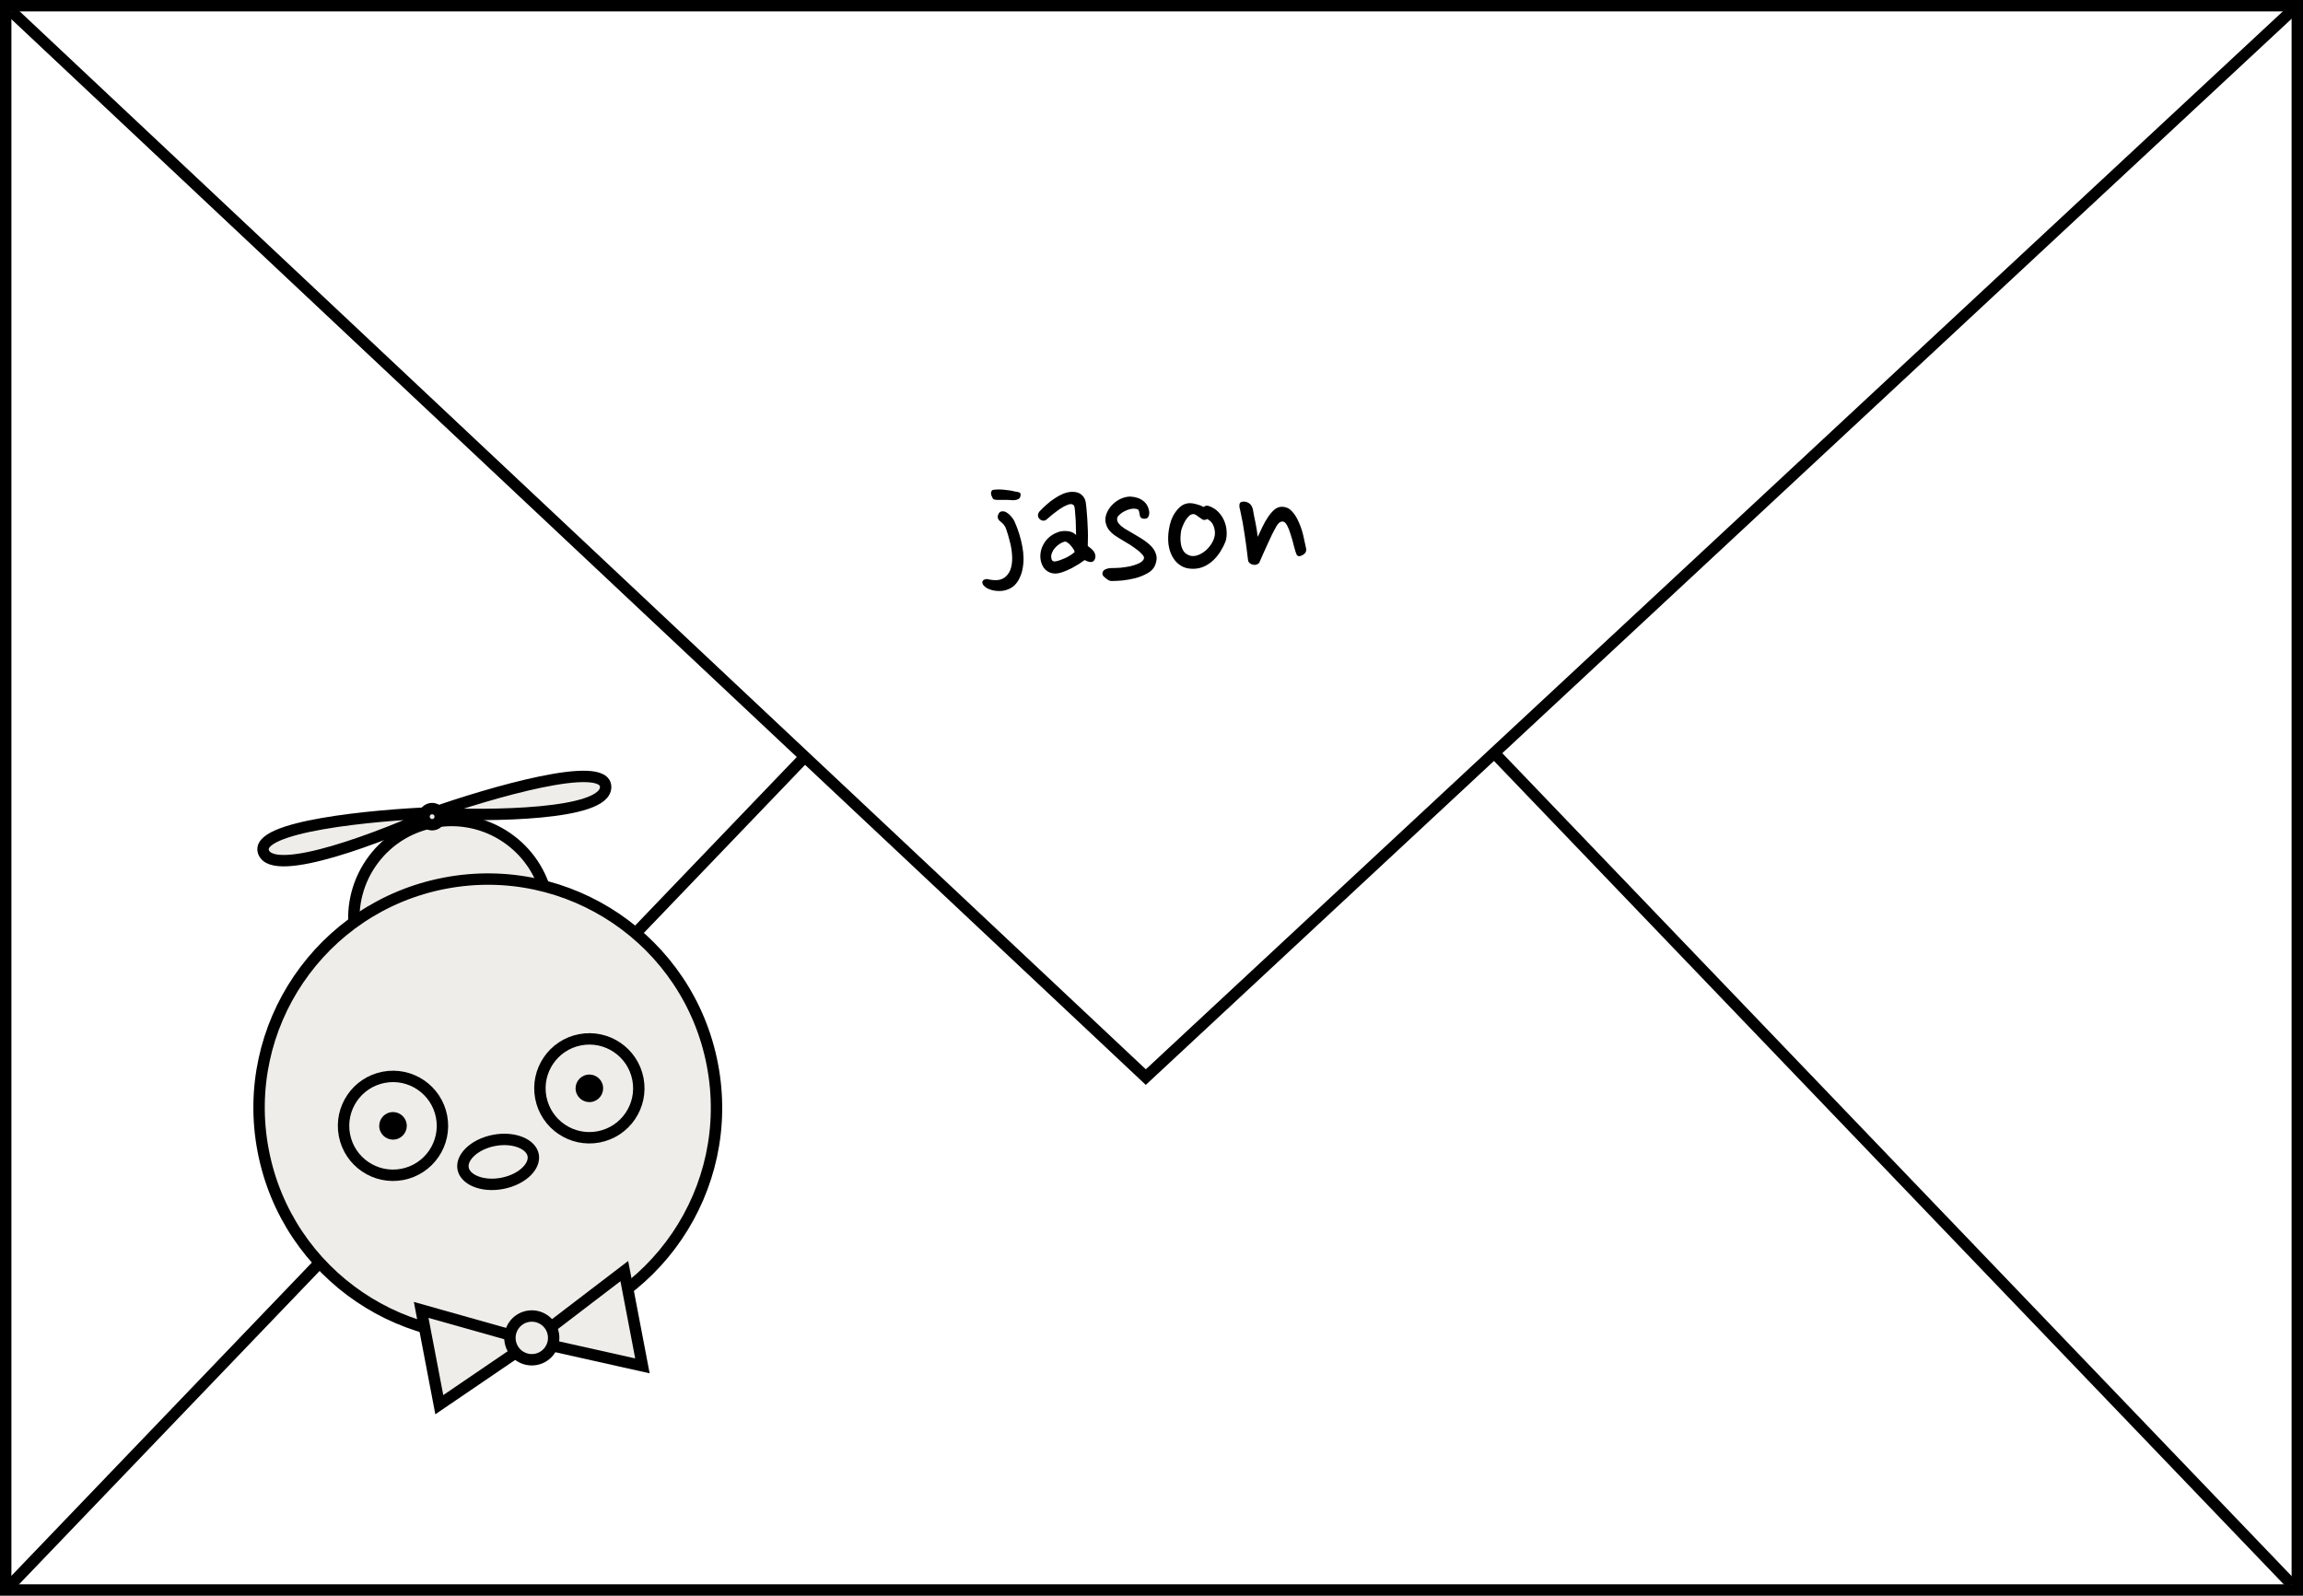
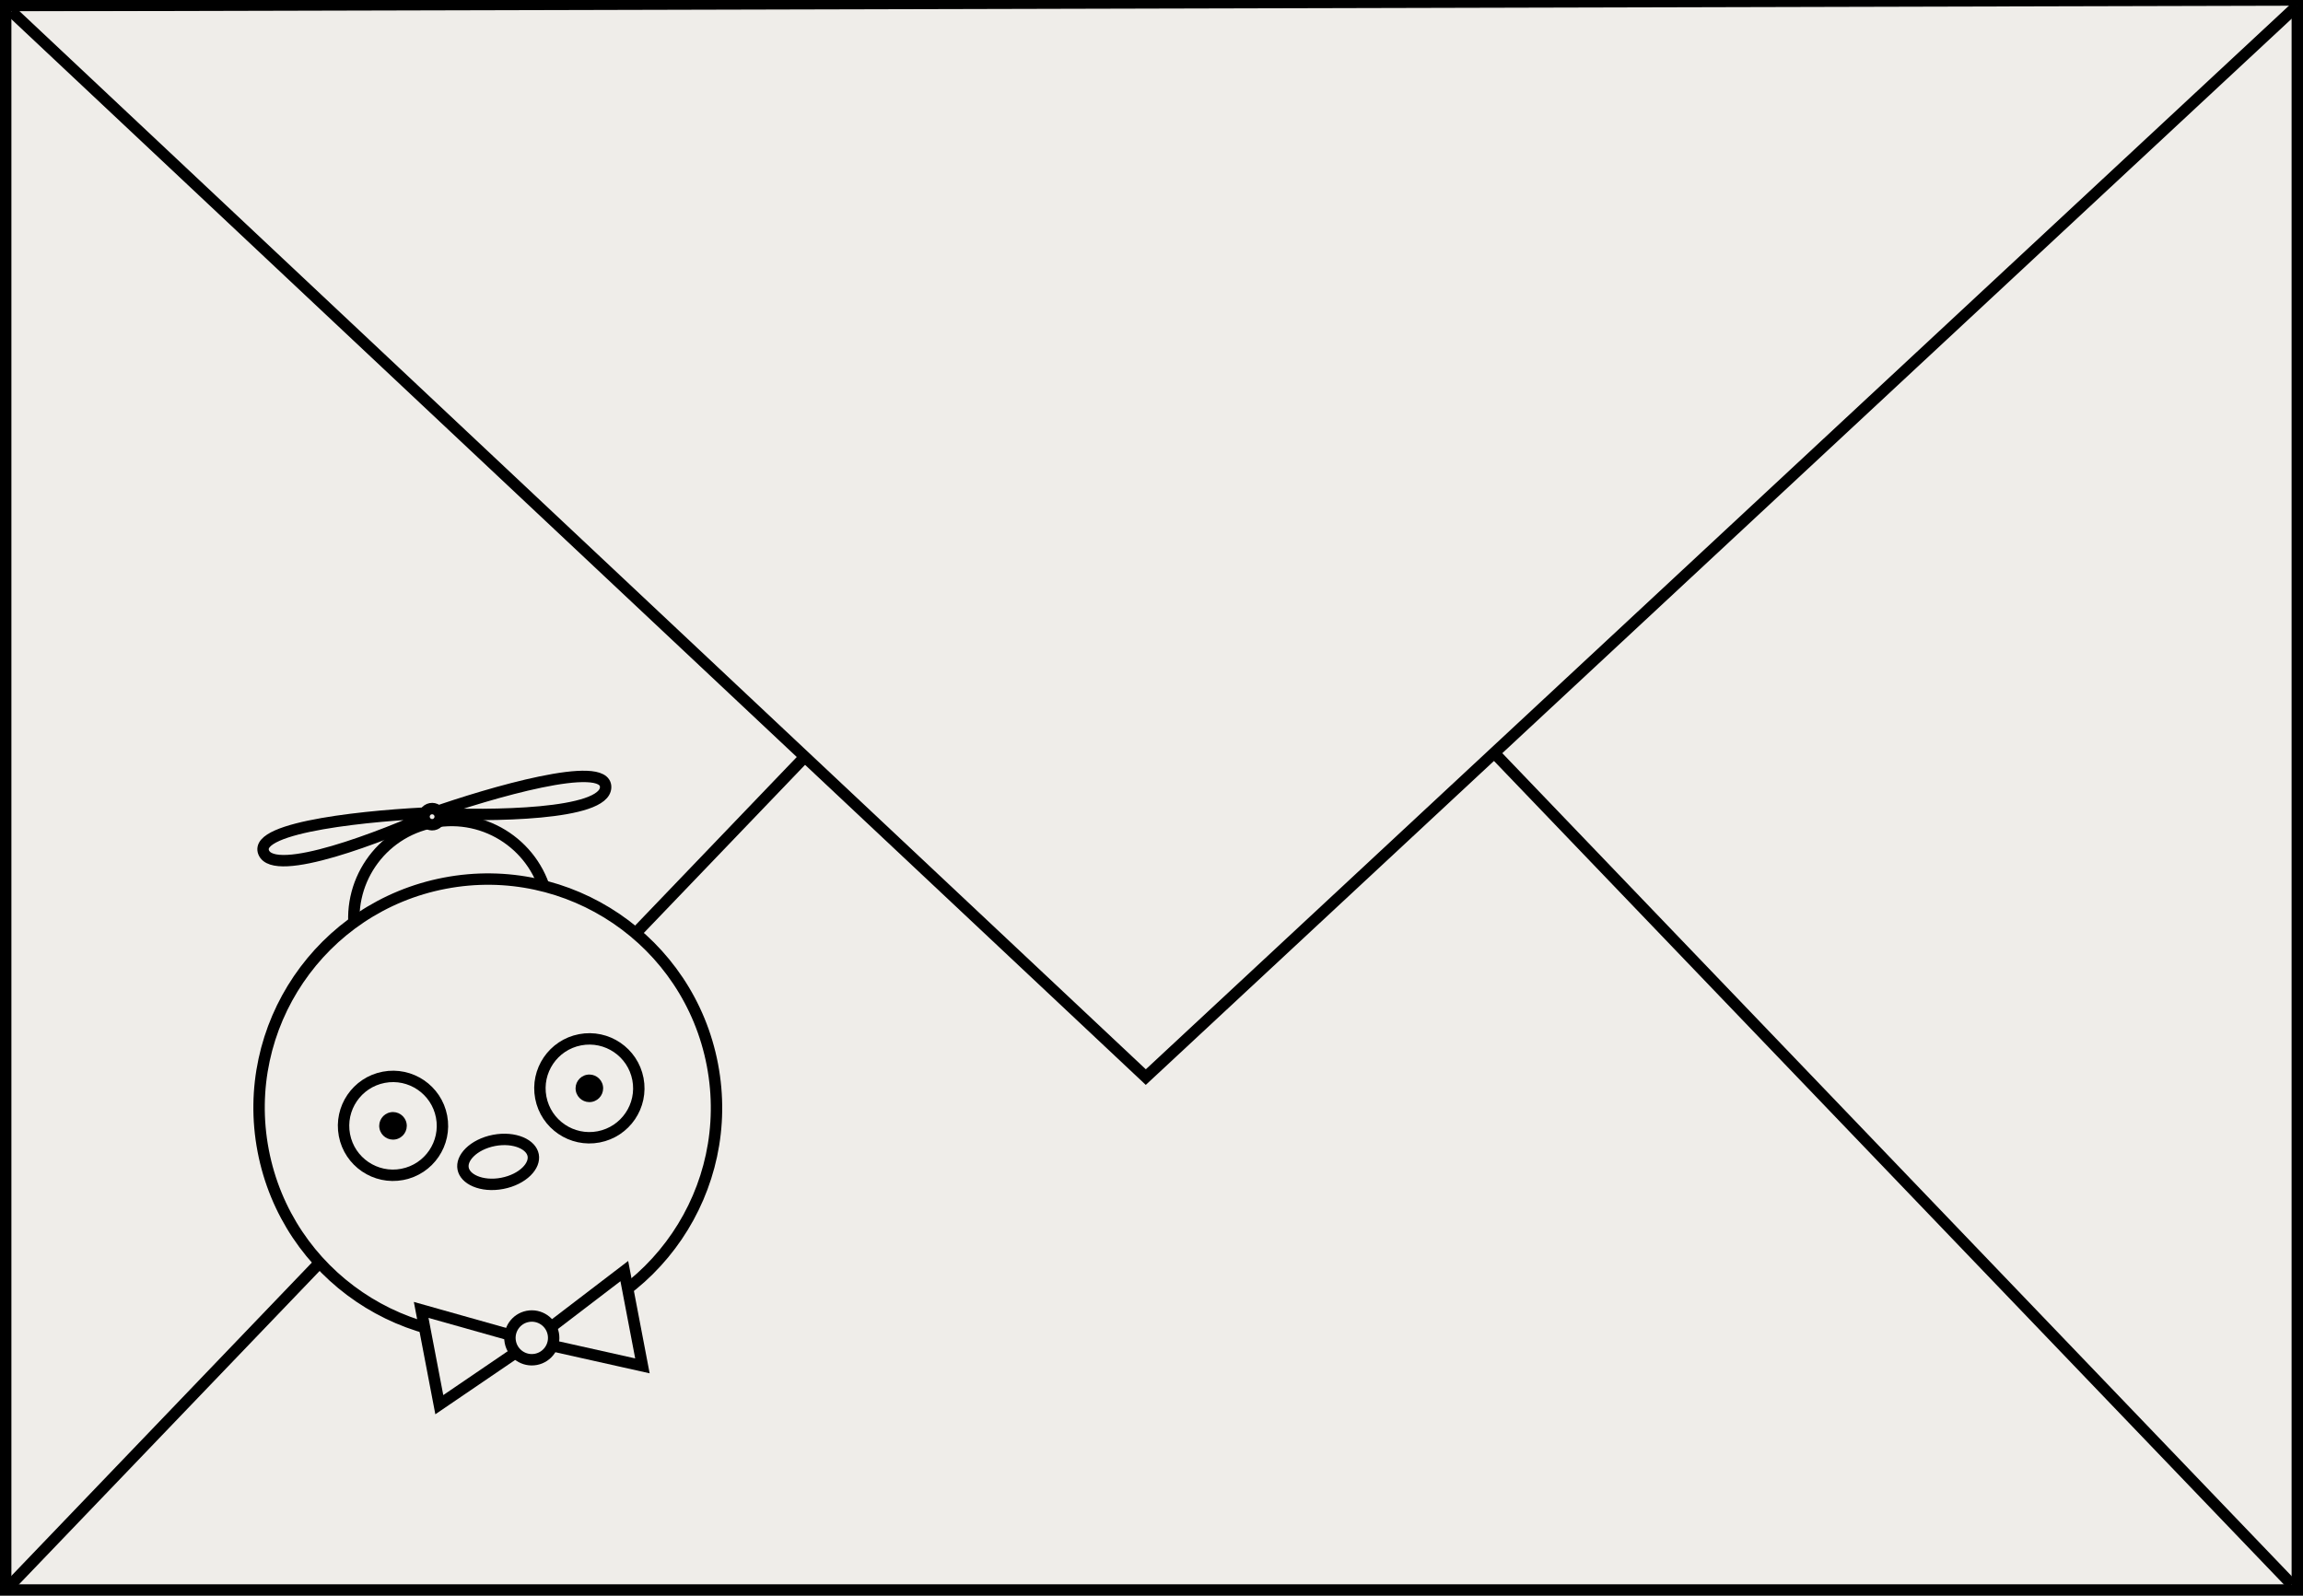
- <svg xmlns="http://www.w3.org/2000/svg" width="202" height="140" viewBox="0 0 202 140" fill="none">
+ <svg xmlns="http://www.w3.org/2000/svg" width="202" height="140" viewBox="0 0 202 140" fill="#EFEDE9">
  <path d="M89.088 43.136C89.205 43.147 89.307 43.168 89.392 43.2C89.477 43.232 89.52 43.291 89.52 43.376C89.52 43.589 89.451 43.728 89.312 43.792C89.173 43.856 89.013 43.888 88.832 43.888C88.64 43.867 88.421 43.856 88.176 43.856C87.931 43.856 87.691 43.856 87.456 43.856C87.36 43.856 87.275 43.845 87.2 43.824C87.125 43.803 87.067 43.733 87.024 43.616C86.939 43.456 86.907 43.317 86.928 43.2C86.96 43.072 87.019 42.997 87.104 42.976C87.445 42.933 87.792 42.933 88.144 42.976C88.507 43.008 88.821 43.061 89.088 43.136ZM87.392 51.84C87.253 51.829 87.109 51.803 86.96 51.76C86.821 51.717 86.688 51.664 86.56 51.6C86.443 51.525 86.347 51.445 86.272 51.36C86.197 51.275 86.16 51.173 86.16 51.056C86.181 50.971 86.235 50.907 86.32 50.864C86.416 50.811 86.523 50.795 86.64 50.816C86.896 50.88 87.163 50.907 87.44 50.896C87.728 50.885 87.979 50.789 88.192 50.608C88.437 50.395 88.603 50.117 88.688 49.776C88.773 49.435 88.8 49.072 88.768 48.688C88.747 48.304 88.683 47.915 88.576 47.52C88.48 47.125 88.373 46.763 88.256 46.432C88.203 46.272 88.139 46.149 88.064 46.064C88 45.979 87.904 45.883 87.776 45.776C87.499 45.573 87.44 45.333 87.6 45.056C87.664 44.939 87.76 44.875 87.888 44.864C88.027 44.853 88.149 44.88 88.256 44.944C88.437 45.051 88.581 45.173 88.688 45.312C88.805 45.44 88.901 45.579 88.976 45.728C89.307 46.475 89.536 47.205 89.664 47.92C89.803 48.624 89.813 49.28 89.696 49.888C89.643 50.187 89.552 50.464 89.424 50.72C89.307 50.976 89.152 51.195 88.96 51.376C88.768 51.547 88.539 51.675 88.272 51.76C88.016 51.845 87.723 51.872 87.392 51.84ZM95.234 44.08C95.277 44.379 95.309 44.699 95.33 45.04C95.362 45.371 95.383 45.707 95.394 46.048C95.415 46.389 95.426 46.72 95.426 47.04C95.426 47.36 95.421 47.648 95.41 47.904C95.751 48.139 95.954 48.347 96.018 48.528C96.093 48.709 96.103 48.869 96.05 49.008C95.986 49.2 95.869 49.301 95.698 49.312C95.538 49.312 95.352 49.253 95.138 49.136C94.989 49.243 94.818 49.36 94.626 49.488C94.434 49.605 94.231 49.723 94.018 49.84C93.805 49.947 93.591 50.043 93.378 50.128C93.165 50.213 92.968 50.272 92.786 50.304C92.445 50.357 92.135 50.293 91.858 50.112C91.591 49.931 91.41 49.659 91.314 49.296C91.25 49.051 91.234 48.8 91.266 48.544C91.298 48.277 91.378 48.027 91.506 47.792C91.634 47.547 91.805 47.328 92.018 47.136C92.242 46.944 92.504 46.795 92.802 46.688C92.877 46.656 92.978 46.629 93.106 46.608C93.245 46.587 93.383 46.581 93.522 46.592C93.671 46.592 93.821 46.619 93.97 46.672C94.12 46.725 94.258 46.816 94.386 46.944C94.386 46.763 94.381 46.565 94.37 46.352C94.37 46.128 94.365 45.904 94.354 45.68C94.344 45.456 94.328 45.248 94.306 45.056C94.296 44.853 94.279 44.683 94.258 44.544C94.237 44.384 94.173 44.288 94.066 44.256C93.97 44.213 93.847 44.219 93.698 44.272C93.442 44.357 93.144 44.523 92.802 44.768C92.461 45.013 92.135 45.275 91.826 45.552C91.73 45.648 91.618 45.691 91.49 45.68C91.373 45.669 91.272 45.621 91.186 45.536C91.101 45.451 91.053 45.355 91.042 45.248C91.031 45.131 91.074 45.008 91.17 44.88C91.352 44.688 91.554 44.491 91.778 44.288C92.002 44.085 92.237 43.904 92.482 43.744C92.728 43.573 92.978 43.435 93.234 43.328C93.49 43.221 93.746 43.163 94.002 43.152C94.376 43.141 94.663 43.227 94.866 43.408C95.069 43.579 95.192 43.803 95.234 44.08ZM93.378 47.52C93.24 47.552 93.09 47.621 92.93 47.728C92.781 47.824 92.642 47.947 92.514 48.096C92.397 48.235 92.306 48.395 92.242 48.576C92.189 48.747 92.189 48.917 92.242 49.088C92.263 49.152 92.306 49.2 92.37 49.232C92.445 49.264 92.525 49.269 92.61 49.248C92.866 49.195 93.154 49.093 93.474 48.944C93.805 48.784 94.066 48.613 94.258 48.432C94.258 48.368 94.226 48.288 94.162 48.192C94.098 48.085 94.023 47.984 93.938 47.888C93.853 47.781 93.757 47.691 93.65 47.616C93.554 47.541 93.463 47.509 93.378 47.52ZM99.976 45.216C99.955 45.099 99.933 44.987 99.912 44.88C99.891 44.773 99.838 44.704 99.752 44.672C99.571 44.619 99.379 44.613 99.176 44.656C98.974 44.699 98.787 44.768 98.616 44.864C98.445 44.949 98.302 45.051 98.184 45.168C98.067 45.275 98.003 45.371 97.992 45.456C97.96 45.616 98.003 45.771 98.12 45.92C98.237 46.069 98.408 46.219 98.632 46.368C99.005 46.592 99.395 46.821 99.8 47.056C100.205 47.291 100.547 47.531 100.824 47.776C101.101 48.021 101.288 48.293 101.384 48.592C101.491 48.88 101.469 49.211 101.32 49.584C101.203 49.872 100.984 50.107 100.664 50.288C100.344 50.469 99.992 50.613 99.608 50.72C99.224 50.816 98.84 50.885 98.456 50.928C98.072 50.96 97.747 50.976 97.48 50.976C97.416 50.976 97.336 50.955 97.24 50.912C97.155 50.859 97.07 50.8 96.984 50.736C96.909 50.672 96.84 50.608 96.776 50.544C96.723 50.469 96.696 50.405 96.696 50.352C96.696 50.16 96.781 50.027 96.952 49.952C97.123 49.877 97.299 49.84 97.48 49.84C97.736 49.84 98.008 49.829 98.296 49.808C98.595 49.776 98.877 49.733 99.144 49.68C99.411 49.616 99.651 49.536 99.864 49.44C100.077 49.344 100.227 49.221 100.312 49.072C100.387 48.944 100.339 48.795 100.168 48.624C100.008 48.443 99.79 48.256 99.512 48.064C99.246 47.872 98.952 47.685 98.632 47.504C98.323 47.323 98.056 47.157 97.832 47.008C97.608 46.859 97.416 46.683 97.256 46.48C97.096 46.267 96.995 46.005 96.952 45.696C96.942 45.419 97 45.152 97.128 44.896C97.256 44.64 97.421 44.416 97.624 44.224C97.838 44.021 98.078 43.861 98.344 43.744C98.611 43.627 98.877 43.568 99.144 43.568C99.603 43.589 99.981 43.717 100.28 43.952C100.579 44.176 100.755 44.512 100.808 44.96C100.808 45.109 100.781 45.232 100.728 45.328C100.685 45.424 100.605 45.483 100.488 45.504C100.339 45.525 100.216 45.509 100.12 45.456C100.035 45.392 99.987 45.312 99.976 45.216ZM106.086 44.416C106.406 44.533 106.673 44.709 106.886 44.944C107.11 45.179 107.281 45.445 107.398 45.744C107.515 46.032 107.579 46.331 107.59 46.64C107.611 46.949 107.579 47.237 107.494 47.504C107.377 47.803 107.227 48.096 107.046 48.384C106.865 48.672 106.657 48.928 106.422 49.152C106.187 49.376 105.921 49.557 105.622 49.696C105.323 49.835 104.993 49.904 104.63 49.904C104.193 49.904 103.825 49.803 103.526 49.6C103.227 49.397 102.993 49.136 102.822 48.816C102.651 48.496 102.539 48.133 102.486 47.728C102.443 47.323 102.454 46.917 102.518 46.512C102.561 46.213 102.63 45.925 102.726 45.648C102.833 45.36 102.966 45.109 103.126 44.896C103.286 44.672 103.467 44.491 103.67 44.352C103.883 44.213 104.123 44.144 104.39 44.144C104.539 44.144 104.726 44.176 104.95 44.24C105.174 44.293 105.382 44.373 105.574 44.48C105.713 44.352 105.883 44.331 106.086 44.416ZM105.478 45.584C105.361 45.509 105.222 45.413 105.062 45.296C104.913 45.168 104.779 45.104 104.662 45.104C104.534 45.104 104.406 45.163 104.278 45.28C104.161 45.397 104.054 45.536 103.958 45.696C103.873 45.845 103.798 46 103.734 46.16C103.67 46.32 103.627 46.448 103.606 46.544C103.574 46.704 103.553 46.896 103.542 47.12C103.531 47.344 103.547 47.568 103.59 47.792C103.633 48.005 103.713 48.203 103.83 48.384C103.958 48.555 104.145 48.677 104.39 48.752C104.539 48.795 104.715 48.795 104.918 48.752C105.121 48.699 105.318 48.608 105.51 48.48C105.713 48.352 105.899 48.181 106.07 47.968C106.251 47.755 106.39 47.509 106.486 47.232C106.593 46.923 106.593 46.603 106.486 46.272C106.39 45.931 106.187 45.685 105.878 45.536C105.803 45.589 105.729 45.616 105.654 45.616C105.579 45.616 105.521 45.605 105.478 45.584ZM109.899 44.72C109.931 44.88 109.963 45.061 109.995 45.264C110.037 45.456 110.08 45.659 110.123 45.872C110.165 46.075 110.203 46.283 110.235 46.496C110.267 46.709 110.293 46.912 110.315 47.104C110.443 46.827 110.581 46.533 110.731 46.224C110.88 45.915 111.04 45.632 111.211 45.376C111.392 45.109 111.579 44.891 111.771 44.72C111.973 44.549 112.192 44.464 112.427 44.464C112.779 44.464 113.072 44.592 113.307 44.848C113.552 45.104 113.755 45.424 113.915 45.808C114.085 46.181 114.219 46.576 114.315 46.992C114.411 47.408 114.491 47.776 114.555 48.096C114.619 48.384 114.491 48.597 114.171 48.736C114.021 48.811 113.909 48.821 113.835 48.768C113.76 48.715 113.717 48.661 113.707 48.608C113.653 48.48 113.584 48.256 113.499 47.936C113.424 47.616 113.333 47.291 113.227 46.96C113.131 46.629 113.019 46.341 112.891 46.096C112.763 45.851 112.619 45.739 112.459 45.76C112.267 45.771 112.096 45.915 111.947 46.192C111.819 46.416 111.685 46.667 111.547 46.944C111.419 47.211 111.291 47.488 111.163 47.776C111.035 48.053 110.907 48.336 110.779 48.624C110.661 48.901 110.549 49.157 110.443 49.392C110.368 49.467 110.272 49.52 110.155 49.552C110.048 49.573 109.936 49.563 109.819 49.52C109.712 49.488 109.627 49.435 109.563 49.36C109.499 49.285 109.467 49.211 109.467 49.136C109.371 48.304 109.269 47.547 109.163 46.864C109.067 46.181 108.939 45.483 108.779 44.768C108.704 44.523 108.688 44.331 108.731 44.192C108.784 44.043 108.944 43.984 109.211 44.016C109.584 44.08 109.813 44.315 109.899 44.72Z" fill="black" />
  <rect x="0.5" y="0.5" width="201" height="139" stroke="black" />
  <path d="M1 1L100.5 94.5L201.5 0.5" stroke="black" />
  <path d="M70.5 66.5L0.5 139.5" stroke="black" />
  <path d="M131 66L201 139" stroke="black" />
  <circle cx="39.606" cy="80.559" r="8.57" transform="rotate(-10.8222 39.6063 80.5587)" fill="#EFEDE9" stroke="black" />
  <circle cx="42.785" cy="97.188" r="20.058" transform="rotate(-10.8222 42.7852 97.1878)" fill="#EFEDE9" stroke="black" />
  <circle cx="51.694" cy="95.485" r="4.337" transform="rotate(-10.8222 51.6936 95.4849)" stroke="black" />
  <circle cx="34.471" cy="98.777" r="4.337" transform="rotate(-10.8222 34.4706 98.7772)" stroke="black" />
  <circle cx="34.471" cy="98.777" r="1.209" transform="rotate(-10.8222 34.4706 98.7772)" fill="black" />
  <circle cx="51.694" cy="95.485" r="1.209" transform="rotate(-10.8222 51.6936 95.4849)" fill="black" />
  <path d="M46.766 101.352C46.85 101.792 46.67 102.303 46.184 102.781C45.701 103.255 44.954 103.651 44.054 103.823C43.153 103.996 42.313 103.903 41.689 103.64C41.061 103.375 40.705 102.967 40.621 102.526C40.537 102.086 40.717 101.575 41.203 101.097C41.686 100.622 42.433 100.227 43.333 100.054C44.234 99.882 45.074 99.975 45.698 100.238C46.326 100.503 46.681 100.911 46.766 101.352Z" stroke="black" />
  <path d="M36.942 114.926L46.702 117.677L38.532 123.241L36.942 114.926Z" fill="#EFEDE9" stroke="black" />
  <path d="M54.759 111.52L46.702 117.677L56.348 119.835L54.759 111.52Z" fill="#EFEDE9" stroke="black" />
  <circle cx="46.645" cy="117.38" r="1.919" transform="rotate(-10.8222 46.6452 117.38)" fill="#EFEDE9" stroke="black" />
  <path d="M38.16 71.298C32.763 71.509 22.2 72.502 23.129 74.787C24.059 77.072 33.537 73.413 38.16 71.298Z" fill="#EFEDE9" stroke="black" />
  <path d="M37.864 71.359C42.959 69.565 53.143 66.592 53.122 69.058C53.101 71.525 42.941 71.62 37.864 71.359Z" fill="#EFEDE9" stroke="black" />
  <circle cx="37.903" cy="71.65" r="0.709" transform="rotate(-10.8222 37.9034 71.6502)" fill="#EFEDE9" stroke="black" />
</svg>
